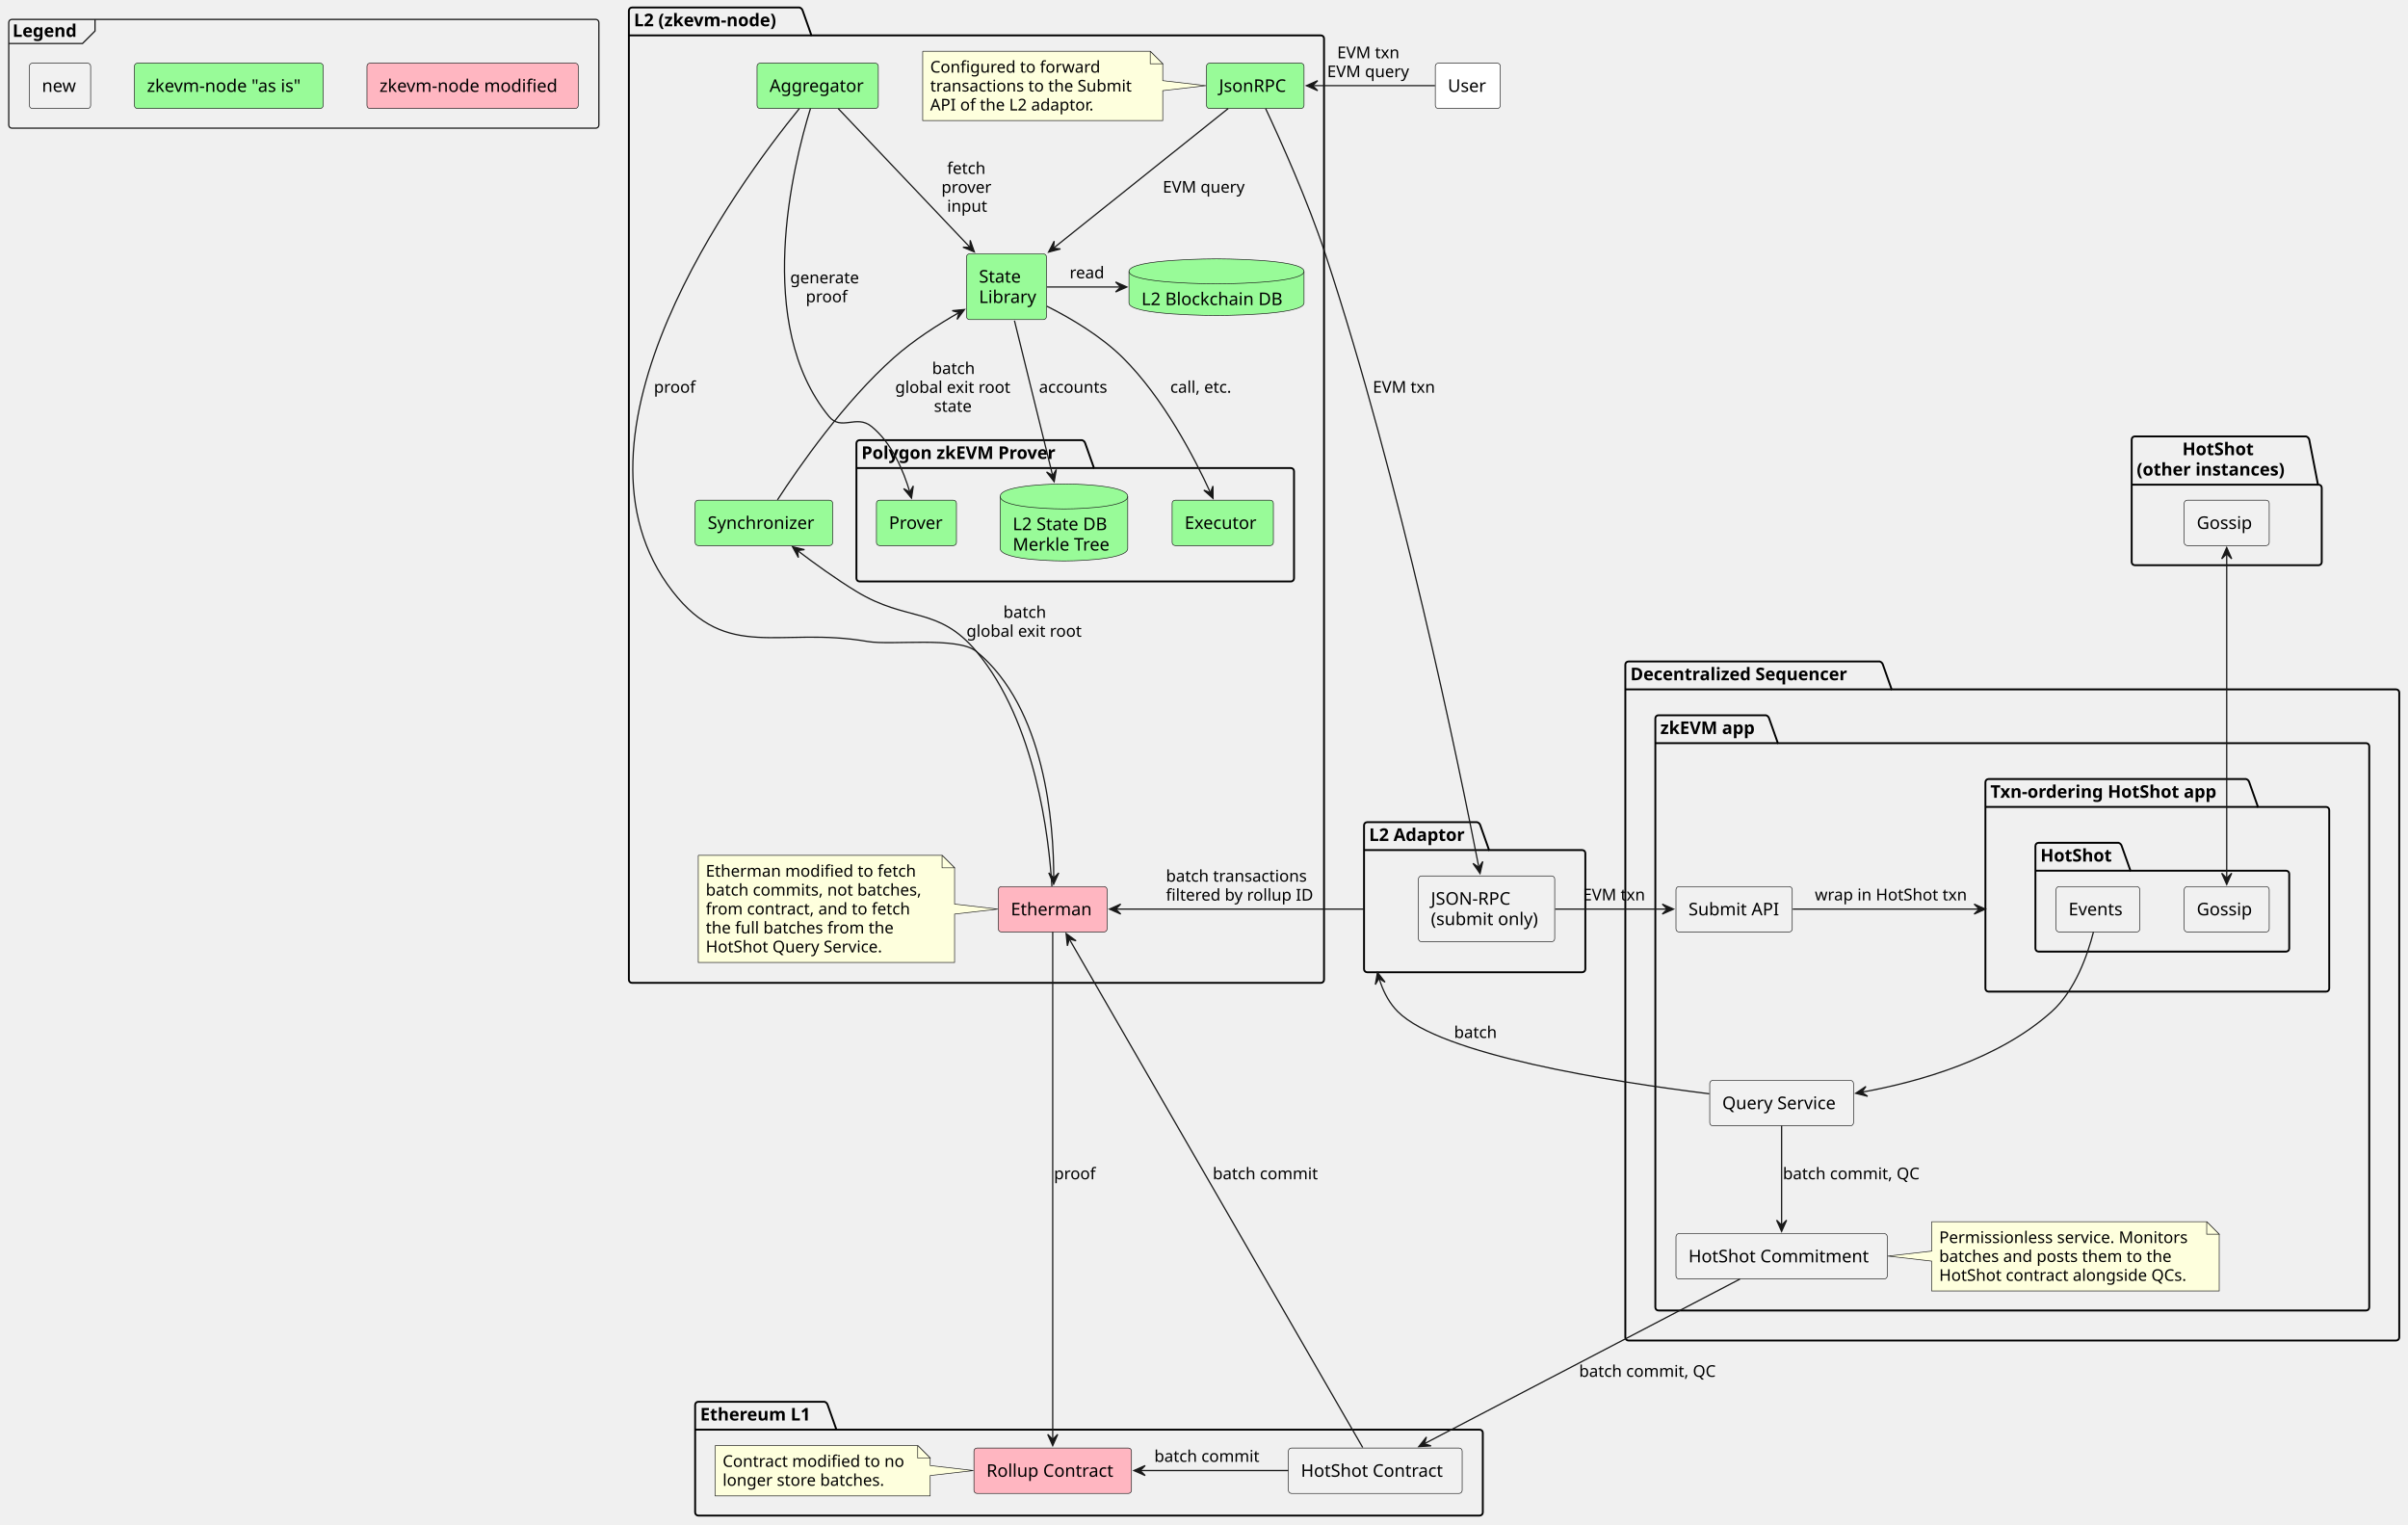
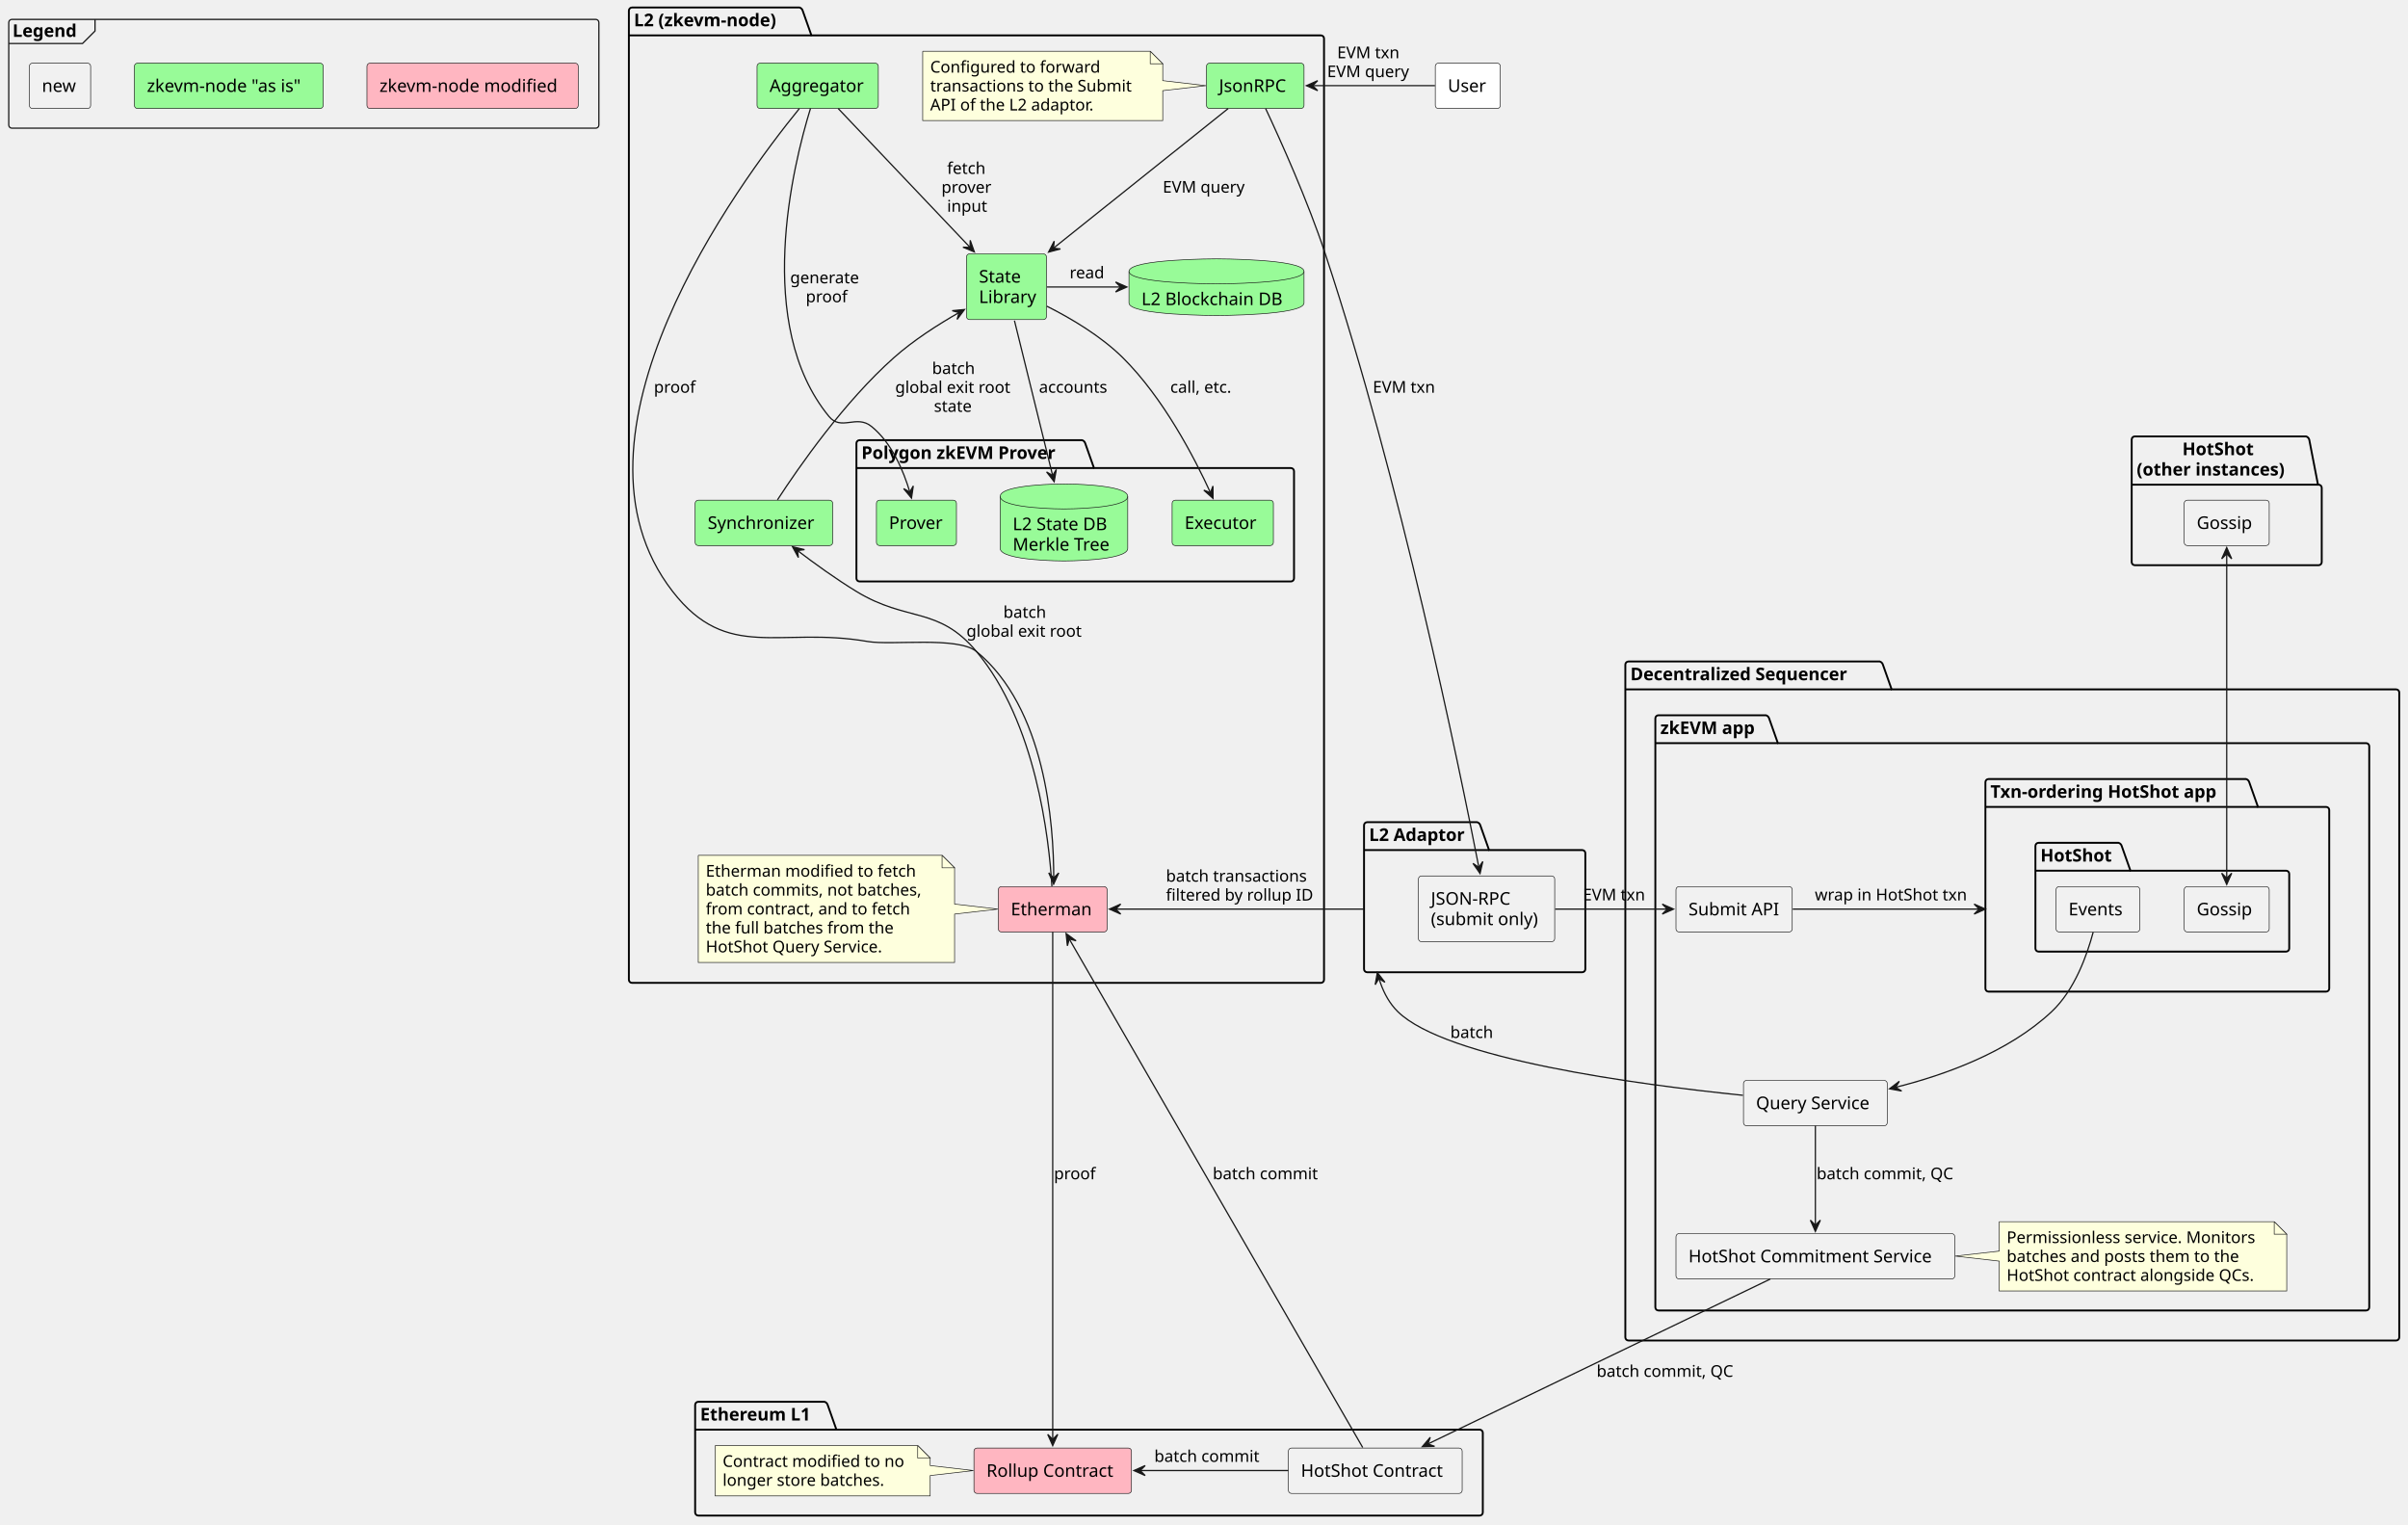
<svg xmlns="http://www.w3.org/2000/svg" contentStyleType="text/css" height="1219px" preserveAspectRatio="none" style="width:1926px;height:1219px;background:#FFFFFF;" version="1.1" viewBox="0 0 1926 1219" width="1926px" zoomAndPan="magnify">
  <defs />
  <g>
    <g id="cluster_Legend">
      <rect fill="none" height="87" rx="2.5" ry="2.5" style="stroke:#181818;stroke-width:1.0;" width="472" x="7" y="15.5" />
      <path d="M76,15.5 L76,24.797 L66,34.797 L7,34.797 " fill="none" style="stroke:#181818;stroke-width:1.0;" />
      <text fill="#000000" font-family="sans-serif" font-size="14" font-weight="bold" lengthAdjust="spacing" textLength="59" x="10" y="29.495">Legend</text>
    </g>
    <g id="cluster_HotShotExternal">
      <path d="M1707.5,349 L1844.5,349 A3.75,3.75 0 0 1 1847,351.5 L1854,387.594 L1854.5,387.594 A2.5,2.5 0 0 1 1857,390.094 L1857,449.5 A2.5,2.5 0 0 1 1854.5,452 L1707.5,452 A2.5,2.5 0 0 1 1705,449.5 L1705,351.5 A2.5,2.5 0 0 1 1707.5,349 " fill="none" style="stroke:#000000;stroke-width:1.5;" />
      <line style="stroke:#000000;stroke-width:1.5;" x1="1705" x2="1854" y1="387.594" y2="387.594" />
      <text fill="#000000" font-family="sans-serif" font-size="14" font-weight="bold" lengthAdjust="spacing" textLength="63" x="1745.5" y="363.995">HotShot</text>
      <text fill="#000000" font-family="sans-serif" font-size="14" font-weight="bold" lengthAdjust="spacing" textLength="136" x="1709" y="380.292">(other instances)</text>
    </g>
    <g id="cluster_Decentralized Sequencer">
      <path d="M1302.5,529 L1503.5,529 A3.75,3.75 0 0 1 1506,531.5 L1513,551.297 L1916.5,551.297 A2.5,2.5 0 0 1 1919,553.797 L1919,1069.5 A2.5,2.5 0 0 1 1916.5,1072 L1302.5,1072 A2.5,2.5 0 0 1 1300,1069.5 L1300,531.5 A2.5,2.5 0 0 1 1302.5,529 " fill="none" style="stroke:#000000;stroke-width:1.5;" />
      <line style="stroke:#000000;stroke-width:1.5;" x1="1300" x2="1513" y1="551.297" y2="551.297" />
      <text fill="#000000" font-family="sans-serif" font-size="14" font-weight="bold" lengthAdjust="spacing" textLength="200" x="1304" y="543.995">Decentralized Sequencer</text>
    </g>
    <g id="cluster_zkApp">
      <path d="M1326.5,572 L1412.5,572 A3.75,3.75 0 0 1 1415,574.5 L1422,594.297 L1892.5,594.297 A2.5,2.5 0 0 1 1895,596.797 L1895,1045.5 A2.5,2.5 0 0 1 1892.5,1048 L1326.5,1048 A2.5,2.5 0 0 1 1324,1045.5 L1324,574.5 A2.5,2.5 0 0 1 1326.5,572 " fill="none" style="stroke:#000000;stroke-width:1.5;" />
      <line style="stroke:#000000;stroke-width:1.5;" x1="1324" x2="1422" y1="594.297" y2="594.297" />
      <text fill="#000000" font-family="sans-serif" font-size="14" font-weight="bold" lengthAdjust="spacing" textLength="85" x="1328" y="586.995">zkEVM app</text>
    </g>
    <g id="cluster_App">
      <path d="M1590.5,623 L1796.5,623 A3.75,3.75 0 0 1 1799,625.5 L1806,645.297 L1860.5,645.297 A2.5,2.5 0 0 1 1863,647.797 L1863,790.5 A2.5,2.5 0 0 1 1860.5,793 L1590.5,793 A2.5,2.5 0 0 1 1588,790.5 L1588,625.5 A2.5,2.5 0 0 1 1590.5,623 " fill="none" style="stroke:#000000;stroke-width:1.5;" />
      <line style="stroke:#000000;stroke-width:1.5;" x1="1588" x2="1806" y1="645.297" y2="645.297" />
      <text fill="#000000" font-family="sans-serif" font-size="14" font-weight="bold" lengthAdjust="spacing" textLength="205" x="1592" y="637.995">Txn-ordering HotShot app</text>
    </g>
    <g id="cluster_HotShot">
      <path d="M1630.5,674 L1694.5,674 A3.75,3.75 0 0 1 1697,676.5 L1704,696.297 L1828.5,696.297 A2.5,2.5 0 0 1 1831,698.797 L1831,758.5 A2.5,2.5 0 0 1 1828.5,761 L1630.5,761 A2.5,2.5 0 0 1 1628,758.5 L1628,676.5 A2.5,2.5 0 0 1 1630.5,674 " fill="none" style="stroke:#000000;stroke-width:1.5;" />
      <line style="stroke:#000000;stroke-width:1.5;" x1="1628" x2="1704" y1="696.297" y2="696.297" />
      <text fill="#000000" font-family="sans-serif" font-size="14" font-weight="bold" lengthAdjust="spacing" textLength="63" x="1632" y="688.995">HotShot</text>
    </g>
    <g id="cluster_Adaptor">
      <path d="M1093.5,657.5 L1181.5,657.5 A3.75,3.75 0 0 1 1184,660 L1191,679.797 L1265.5,679.797 A2.5,2.5 0 0 1 1268,682.297 L1268,775 A2.5,2.5 0 0 1 1265.5,777.5 L1093.5,777.5 A2.5,2.5 0 0 1 1091,775 L1091,660 A2.5,2.5 0 0 1 1093.5,657.5 " fill="none" style="stroke:#000000;stroke-width:1.5;" />
      <line style="stroke:#000000;stroke-width:1.5;" x1="1091" x2="1191" y1="679.797" y2="679.797" />
      <text fill="#000000" font-family="sans-serif" font-size="14" font-weight="bold" lengthAdjust="spacing" textLength="87" x="1095" y="672.495">L2 Adaptor</text>
    </g>
    <g id="cluster_L1">
      <path d="M558.5,1121 L659.5,1121 A3.75,3.75 0 0 1 662,1123.5 L669,1143.297 L1183.5,1143.297 A2.5,2.5 0 0 1 1186,1145.797 L1186,1209.5 A2.5,2.5 0 0 1 1183.5,1212 L558.5,1212 A2.5,2.5 0 0 1 556,1209.5 L556,1123.5 A2.5,2.5 0 0 1 558.5,1121 " fill="none" style="stroke:#000000;stroke-width:1.5;" />
      <line style="stroke:#000000;stroke-width:1.5;" x1="556" x2="669" y1="1143.297" y2="1143.297" />
      <text fill="#000000" font-family="sans-serif" font-size="14" font-weight="bold" lengthAdjust="spacing" textLength="100" x="560" y="1135.995">Ethereum L1</text>
    </g>
    <g id="cluster_L2">
      <path d="M505.5,6 L639.5,6 A3.75,3.75 0 0 1 642,8.5 L649,28.297 L1056.5,28.297 A2.5,2.5 0 0 1 1059,30.797 L1059,783.5 A2.5,2.5 0 0 1 1056.5,786 L505.5,786 A2.5,2.5 0 0 1 503,783.5 L503,8.5 A2.5,2.5 0 0 1 505.5,6 " fill="none" style="stroke:#000000;stroke-width:1.5;" />
      <line style="stroke:#000000;stroke-width:1.5;" x1="503" x2="649" y1="28.297" y2="28.297" />
      <text fill="#000000" font-family="sans-serif" font-size="14" font-weight="bold" lengthAdjust="spacing" textLength="133" x="507" y="20.995">L2 (zkevm-node)</text>
    </g>
    <g id="cluster_zkEVMProver">
      <path d="M687.5,352 L865.5,352 A3.75,3.75 0 0 1 868,354.5 L875,374.297 L1032.5,374.297 A2.5,2.5 0 0 1 1035,376.797 L1035,462.5 A2.5,2.5 0 0 1 1032.5,465 L687.5,465 A2.5,2.5 0 0 1 685,462.5 L685,354.5 A2.5,2.5 0 0 1 687.5,352 " fill="none" style="stroke:#000000;stroke-width:1.5;" />
      <line style="stroke:#000000;stroke-width:1.5;" x1="685" x2="875" y1="374.297" y2="374.297" />
      <text fill="#000000" font-family="sans-serif" font-size="14" font-weight="bold" lengthAdjust="spacing" textLength="177" x="689" y="366.995">Polygon zkEVM Prover</text>
    </g>
    <g id="elem_Original">
      <rect fill="#98FB98" height="36.297" rx="2.5" ry="2.5" style="stroke:#181818;stroke-width:0.5;" width="151" x="107.5" y="50.5" />
      <text fill="#000000" font-family="sans-serif" font-size="14" lengthAdjust="spacing" textLength="131" x="117.5" y="73.495">zkevm-node "as is"</text>
    </g>
    <g id="elem_Modified">
      <rect fill="#FFB6C1" height="36.297" rx="2.5" ry="2.5" style="stroke:#181818;stroke-width:0.5;" width="169" x="293.5" y="50.5" />
      <text fill="#000000" font-family="sans-serif" font-size="14" lengthAdjust="spacing" textLength="149" x="303.5" y="73.495">zkevm-node modified</text>
    </g>
    <g id="elem_New">
      <rect fill="#F1F1F1" height="36.297" rx="2.5" ry="2.5" style="stroke:#181818;stroke-width:0.5;" width="49" x="23.5" y="50.5" />
      <text fill="#000000" font-family="sans-serif" font-size="14" lengthAdjust="spacing" textLength="29" x="33.5" y="73.495">new</text>
    </g>
    <g id="elem_GossipExternal">
      <rect fill="#F1F1F1" height="36.297" rx="2.5" ry="2.5" style="stroke:#181818;stroke-width:0.5;" width="68" x="1747" y="400" />
      <text fill="#000000" font-family="sans-serif" font-size="14" lengthAdjust="spacing" textLength="48" x="1757" y="422.995">Gossip</text>
    </g>
    <g id="elem_QueryService">
-       <rect fill="#F1F1F1" height="36.297" rx="2.5" ry="2.5" style="stroke:#181818;stroke-width:0.5;" width="115" x="1367.5" y="864" />
-       <text fill="#000000" font-family="sans-serif" font-size="14" lengthAdjust="spacing" textLength="95" x="1377.5" y="886.995">Query Service</text>
+       <rect fill="#F1F1F1" height="36.297" rx="2.5" ry="2.5" style="stroke:#181818;stroke-width:0.5;" width="115" x="1394.5" y="864" />
+       <text fill="#000000" font-family="sans-serif" font-size="14" lengthAdjust="spacing" textLength="95" x="1404.5" y="886.995">Query Service</text>
    </g>
    <g id="elem_Submit">
      <rect fill="#F1F1F1" height="36.297" rx="2.5" ry="2.5" style="stroke:#181818;stroke-width:0.5;" width="93" x="1340.5" y="709" />
      <text fill="#000000" font-family="sans-serif" font-size="14" lengthAdjust="spacing" textLength="73" x="1350.5" y="731.995">Submit API</text>
    </g>
    <g id="elem_HotShotCommitment">
-       <rect fill="#F1F1F1" height="36.297" rx="2.5" ry="2.5" style="stroke:#181818;stroke-width:0.5;" width="169" x="1340.5" y="986.5" />
-       <text fill="#000000" font-family="sans-serif" font-size="14" lengthAdjust="spacing" textLength="149" x="1350.5" y="1009.495">HotShot Commitment</text>
+       <rect fill="#F1F1F1" height="36.297" rx="2.5" ry="2.5" style="stroke:#181818;stroke-width:0.5;" width="223" x="1340.5" y="986.5" />
+       <text fill="#000000" font-family="sans-serif" font-size="14" lengthAdjust="spacing" textLength="203" x="1350.5" y="1009.495">HotShot Commitment Service</text>
    </g>
    <g id="elem_GMN20">
-       <path d="M1545,977 L1545,1000.5 L1509.91,1004.5 L1545,1008.5 L1545,1032.398 A0,0 0 0 0 1545,1032.398 L1775,1032.398 A0,0 0 0 0 1775,1032.398 L1775,987 L1765,977 L1545,977 A0,0 0 0 0 1545,977 " fill="#FEFFDD" style="stroke:#181818;stroke-width:0.5;" />
-       <path d="M1765,977 L1765,987 L1775,987 L1765,977 " fill="#FEFFDD" style="stroke:#181818;stroke-width:0.5;" />
-       <text fill="#000000" font-family="sans-serif" font-size="13" lengthAdjust="spacing" textLength="207" x="1551" y="994.067">Permissionless service. Monitors</text>
-       <text fill="#000000" font-family="sans-serif" font-size="13" lengthAdjust="spacing" textLength="198" x="1551" y="1009.2">batches and posts them to the</text>
-       <text fill="#000000" font-family="sans-serif" font-size="13" lengthAdjust="spacing" textLength="209" x="1551" y="1024.332">HotShot contract alongside QCs.</text>
+       <path d="M1599,977 L1599,1000.5 L1563.81,1004.5 L1599,1008.5 L1599,1032.398 A0,0 0 0 0 1599,1032.398 L1829,1032.398 A0,0 0 0 0 1829,1032.398 L1829,987 L1819,977 L1599,977 A0,0 0 0 0 1599,977 " fill="#FEFFDD" style="stroke:#181818;stroke-width:0.5;" />
+       <path d="M1819,977 L1819,987 L1829,987 L1819,977 " fill="#FEFFDD" style="stroke:#181818;stroke-width:0.5;" />
+       <text fill="#000000" font-family="sans-serif" font-size="13" lengthAdjust="spacing" textLength="207" x="1605" y="994.067">Permissionless service. Monitors</text>
+       <text fill="#000000" font-family="sans-serif" font-size="13" lengthAdjust="spacing" textLength="198" x="1605" y="1009.2">batches and posts them to the</text>
+       <text fill="#000000" font-family="sans-serif" font-size="13" lengthAdjust="spacing" textLength="209" x="1605" y="1024.332">HotShot contract alongside QCs.</text>
    </g>
    <g id="elem_GossipInternal">
      <rect fill="#F1F1F1" height="36.297" rx="2.5" ry="2.5" style="stroke:#181818;stroke-width:0.5;" width="68" x="1747" y="709" />
      <text fill="#000000" font-family="sans-serif" font-size="14" lengthAdjust="spacing" textLength="48" x="1757" y="731.995">Gossip</text>
    </g>
    <g id="elem_HotShotEvents">
      <rect fill="#F1F1F1" height="36.297" rx="2.5" ry="2.5" style="stroke:#181818;stroke-width:0.5;" width="67" x="1644.5" y="709" />
      <text fill="#000000" font-family="sans-serif" font-size="14" lengthAdjust="spacing" textLength="47" x="1654.5" y="731.995">Events</text>
    </g>
    <g id="elem_AdaptorSubmit">
      <rect fill="#F1F1F1" height="52.594" rx="2.5" ry="2.5" style="stroke:#181818;stroke-width:0.5;" width="109" x="1134.5" y="700.5" />
      <text fill="#000000" font-family="sans-serif" font-size="14" lengthAdjust="spacing" textLength="67" x="1144.5" y="723.495">JSON-RPC</text>
      <text fill="#000000" font-family="sans-serif" font-size="14" lengthAdjust="spacing" textLength="89" x="1144.5" y="739.792">(submit only)</text>
    </g>
    <g id="elem_Rollup">
      <rect fill="#FFB6C1" height="36.297" rx="2.5" ry="2.5" style="stroke:#181818;stroke-width:0.5;" width="126" x="779" y="1158" />
      <text fill="#000000" font-family="sans-serif" font-size="14" lengthAdjust="spacing" textLength="106" x="789" y="1180.995">Rollup Contract</text>
    </g>
    <g id="elem_GMN27">
      <path d="M572,1156 L572,1196.266 A0,0 0 0 0 572,1196.266 L744,1196.266 A0,0 0 0 0 744,1196.266 L744,1180 L778.62,1176 L744,1172 L744,1166 L734,1156 L572,1156 A0,0 0 0 0 572,1156 " fill="#FEFFDD" style="stroke:#181818;stroke-width:0.5;" />
      <path d="M734,1156 L734,1166 L744,1166 L734,1156 " fill="#FEFFDD" style="stroke:#181818;stroke-width:0.5;" />
      <text fill="#000000" font-family="sans-serif" font-size="13" lengthAdjust="spacing" textLength="151" x="578" y="1173.067">Contract modified to no</text>
      <text fill="#000000" font-family="sans-serif" font-size="13" lengthAdjust="spacing" textLength="136" x="578" y="1188.2">longer store batches.</text>
    </g>
    <g id="elem_HotShotContract">
      <rect fill="#F1F1F1" height="36.297" rx="2.5" ry="2.5" style="stroke:#181818;stroke-width:0.5;" width="139" x="1030.5" y="1158" />
      <text fill="#000000" font-family="sans-serif" font-size="14" lengthAdjust="spacing" textLength="119" x="1040.5" y="1180.995">HotShot Contract</text>
    </g>
    <g id="elem_JsonRPC">
      <rect fill="#98FB98" height="36.297" rx="2.5" ry="2.5" style="stroke:#181818;stroke-width:0.5;" width="78" x="965" y="50.5" />
      <text fill="#000000" font-family="sans-serif" font-size="14" lengthAdjust="spacing" textLength="58" x="975" y="73.495">JsonRPC</text>
    </g>
    <g id="elem_GMN33">
      <path d="M738,41 L738,96.398 A0,0 0 0 0 738,96.398 L930,96.398 A0,0 0 0 0 930,96.398 L930,72.5 L964.55,68.5 L930,64.5 L930,51 L920,41 L738,41 A0,0 0 0 0 738,41 " fill="#FEFFDD" style="stroke:#181818;stroke-width:0.5;" />
      <path d="M920,41 L920,51 L930,51 L920,41 " fill="#FEFFDD" style="stroke:#181818;stroke-width:0.5;" />
      <text fill="#000000" font-family="sans-serif" font-size="13" lengthAdjust="spacing" textLength="137" x="744" y="58.067">Configured to forward</text>
      <text fill="#000000" font-family="sans-serif" font-size="13" lengthAdjust="spacing" textLength="171" x="744" y="73.2">transactions to the Submit</text>
      <text fill="#000000" font-family="sans-serif" font-size="13" lengthAdjust="spacing" textLength="138" x="744" y="88.332">API of the L2 adaptor.</text>
    </g>
    <g id="elem_L2DB">
      <path d="M903,217 C903,207 973,207 973,207 C973,207 1043,207 1043,217 L1043,242.297 C1043,252.297 973,252.297 973,252.297 C973,252.297 903,252.297 903,242.297 L903,217 " fill="#98FB98" style="stroke:#181818;stroke-width:0.5;" />
      <path d="M903,217 C903,227 973,227 973,227 C973,227 1043,227 1043,217 " fill="none" style="stroke:#181818;stroke-width:0.5;" />
      <text fill="#000000" font-family="sans-serif" font-size="14" lengthAdjust="spacing" textLength="120" x="913" y="243.995">L2 Blockchain DB</text>
    </g>
    <g id="elem_Etherman">
      <rect fill="#FFB6C1" height="36.297" rx="2.5" ry="2.5" style="stroke:#181818;stroke-width:0.5;" width="87" x="798.5" y="709" />
      <text fill="#000000" font-family="sans-serif" font-size="14" lengthAdjust="spacing" textLength="67" x="808.5" y="731.995">Etherman</text>
    </g>
    <g id="elem_GMN42">
      <path d="M558.5,684 L558.5,769.664 A0,0 0 0 0 558.5,769.664 L763.5,769.664 A0,0 0 0 0 763.5,769.664 L763.5,731 L798.05,727 L763.5,723 L763.5,694 L753.5,684 L558.5,684 A0,0 0 0 0 558.5,684 " fill="#FEFFDD" style="stroke:#181818;stroke-width:0.5;" />
      <path d="M753.5,684 L753.5,694 L763.5,694 L753.5,684 " fill="#FEFFDD" style="stroke:#181818;stroke-width:0.5;" />
      <text fill="#000000" font-family="sans-serif" font-size="13" lengthAdjust="spacing" textLength="175" x="564.5" y="701.067">Etherman modified to fetch</text>
      <text fill="#000000" font-family="sans-serif" font-size="13" lengthAdjust="spacing" textLength="184" x="564.5" y="716.2">batch commits, not batches,</text>
      <text fill="#000000" font-family="sans-serif" font-size="13" lengthAdjust="spacing" textLength="172" x="564.5" y="731.332">from contract, and to fetch</text>
      <text fill="#000000" font-family="sans-serif" font-size="13" lengthAdjust="spacing" textLength="157" x="564.5" y="746.465">the full batches from the</text>
      <text fill="#000000" font-family="sans-serif" font-size="13" lengthAdjust="spacing" textLength="150" x="564.5" y="761.598">HotShot Query Service.</text>
    </g>
    <g id="elem_Aggregator">
      <rect fill="#98FB98" height="36.297" rx="2.5" ry="2.5" style="stroke:#181818;stroke-width:0.5;" width="97" x="605.5" y="50.5" />
      <text fill="#000000" font-family="sans-serif" font-size="14" lengthAdjust="spacing" textLength="77" x="615.5" y="73.495">Aggregator</text>
    </g>
    <g id="elem_State">
      <rect fill="#98FB98" height="52.594" rx="2.5" ry="2.5" style="stroke:#181818;stroke-width:0.5;" width="64" x="773" y="203" />
      <text fill="#000000" font-family="sans-serif" font-size="14" lengthAdjust="spacing" textLength="36" x="783" y="225.995">State</text>
      <text fill="#000000" font-family="sans-serif" font-size="14" lengthAdjust="spacing" textLength="44" x="783" y="242.292">Library</text>
    </g>
    <g id="elem_Synchronizer">
      <rect fill="#98FB98" height="36.297" rx="2.5" ry="2.5" style="stroke:#181818;stroke-width:0.5;" width="110" x="556" y="400" />
      <text fill="#000000" font-family="sans-serif" font-size="14" lengthAdjust="spacing" textLength="90" x="566" y="422.995">Synchronizer</text>
    </g>
    <g id="elem_Prover">
      <rect fill="#98FB98" height="36.297" rx="2.5" ry="2.5" style="stroke:#181818;stroke-width:0.5;" width="64" x="701" y="400" />
      <text fill="#000000" font-family="sans-serif" font-size="14" lengthAdjust="spacing" textLength="44" x="711" y="422.995">Prover</text>
    </g>
    <g id="elem_Executor">
      <rect fill="#98FB98" height="36.297" rx="2.5" ry="2.5" style="stroke:#181818;stroke-width:0.5;" width="81" x="937.5" y="400" />
      <text fill="#000000" font-family="sans-serif" font-size="14" lengthAdjust="spacing" textLength="61" x="947.5" y="422.995">Executor</text>
    </g>
    <g id="elem_Tree">
      <path d="M800,397 C800,387 851,387 851,387 C851,387 902,387 902,397 L902,438.594 C902,448.594 851,448.594 851,448.594 C851,448.594 800,448.594 800,438.594 L800,397 " fill="#98FB98" style="stroke:#181818;stroke-width:0.5;" />
      <path d="M800,397 C800,407 851,407 851,407 C851,407 902,407 902,397 " fill="none" style="stroke:#181818;stroke-width:0.5;" />
      <text fill="#000000" font-family="sans-serif" font-size="14" lengthAdjust="spacing" textLength="81" x="810" y="423.995">L2 State DB</text>
      <text fill="#000000" font-family="sans-serif" font-size="14" lengthAdjust="spacing" textLength="82" x="810" y="440.292">Merkle Tree</text>
    </g>
    <g id="elem_User">
      <rect fill="#FFFFFF" height="36.297" rx="2.5" ry="2.5" style="stroke:#181818;stroke-width:0.5;" width="52" x="1148" y="50.5" />
      <text fill="#000000" font-family="sans-serif" font-size="14" lengthAdjust="spacing" textLength="32" x="1158" y="73.495">User</text>
    </g>
    <g id="link_JsonRPC_User">
      <path d="M1049.58,68.5 C1080.98,68.5 1121.61,68.5 1147.74,68.5 " fill="none" id="JsonRPC-backto-User" style="stroke:#181818;stroke-width:1.0;" />
      <polygon fill="#181818" points="1044.94,68.5,1053.94,72.5,1049.94,68.5,1053.94,64.5,1044.94,68.5" style="stroke:#181818;stroke-width:1.0;" />
      <text fill="#000000" font-family="sans-serif" font-size="13" lengthAdjust="spacing" textLength="52" x="1069.5" y="46.567">EVM txn</text>
      <text fill="#000000" font-family="sans-serif" font-size="13" lengthAdjust="spacing" textLength="68" x="1061.5" y="61.7">EVM query</text>
    </g>
    <g id="link_JsonRPC_AdaptorSubmit">
      <path d="M1012.32,86.88 C1024.12,112.04 1045.87,160.29 1060,203 C1120.26,385.15 1166.78,611.24 1182.89,693.86 " fill="none" id="JsonRPC-to-AdaptorSubmit" style="stroke:#181818;stroke-width:1.0;" />
      <polygon fill="#181818" points="1183.79,698.53,1185.996,688.931,1182.834,693.622,1178.143,690.461,1183.79,698.53" style="stroke:#181818;stroke-width:1.0;" />
      <text fill="#000000" font-family="sans-serif" font-size="13" lengthAdjust="spacing" textLength="52" x="1098" y="314.067">EVM txn</text>
    </g>
    <g id="link_AdaptorSubmit_Submit">
      <path d="M1243.89,727 C1271.98,727 1306.03,727 1333.86,727 " fill="none" id="AdaptorSubmit-to-Submit" style="stroke:#181818;stroke-width:1.0;" />
      <polygon fill="#181818" points="1338.55,727,1329.55,723,1333.55,727,1329.55,731,1338.55,727" style="stroke:#181818;stroke-width:1.0;" />
      <text fill="#000000" font-family="sans-serif" font-size="13" lengthAdjust="spacing" textLength="52" x="1266" y="720.067">EVM txn</text>
    </g>
    <g id="link_GossipExternal_GossipInternal">
      <path d="M1781,442.85 C1781,500.27 1781,645.69 1781,702.63 " fill="none" id="GossipExternal-GossipInternal" style="stroke:#181818;stroke-width:1.0;" />
      <polygon fill="#181818" points="1781,437.9,1777,446.9,1781,442.9,1785,446.9,1781,437.9" style="stroke:#181818;stroke-width:1.0;" />
      <polygon fill="#181818" points="1781,707.29,1785,698.29,1781,702.29,1777,698.29,1781,707.29" style="stroke:#181818;stroke-width:1.0;" />
    </g>
    <g id="link_Rollup_HotShotContract">
      <path d="M911.75,1176 C948.58,1176 993.65,1176 1030.45,1176 " fill="none" id="Rollup-backto-HotShotContract" style="stroke:#181818;stroke-width:1.0;" />
      <polygon fill="#181818" points="906.96,1176,915.96,1180,911.96,1176,915.96,1172,906.96,1176" style="stroke:#181818;stroke-width:1.0;" />
      <text fill="#000000" font-family="sans-serif" font-size="13" lengthAdjust="spacing" textLength="89" x="923.25" y="1169.067">batch commit</text>
    </g>
    <g id="link_JsonRPC_State">
      <path d="M982.32,86.82 C948.74,113.66 883.69,165.63 842.4,198.62 " fill="none" id="JsonRPC-to-State" style="stroke:#181818;stroke-width:1.0;" />
      <polygon fill="#181818" points="838.67,201.6,848.193,199.089,842.57,198.471,843.187,192.848,838.67,201.6" style="stroke:#181818;stroke-width:1.0;" />
      <text fill="#000000" font-family="sans-serif" font-size="13" lengthAdjust="spacing" textLength="68" x="930" y="154.067">EVM query</text>
    </g>
    <g id="link_State_L2DB">
      <path d="M837.39,229.5 C854.24,229.5 875.62,229.5 896.38,229.5 " fill="none" id="State-to-L2DB" style="stroke:#181818;stroke-width:1.0;" />
      <polygon fill="#181818" points="901.29,229.5,892.29,225.5,896.29,229.5,892.29,233.5,901.29,229.5" style="stroke:#181818;stroke-width:1.0;" />
      <text fill="#000000" font-family="sans-serif" font-size="13" lengthAdjust="spacing" textLength="29" x="855.5" y="222.567">read</text>
    </g>
    <g id="link_State_Tree">
      <path d="M811.4,256.43 C819.35,288.7 832.99,343.98 842,380.51 " fill="none" id="State-to-Tree" style="stroke:#181818;stroke-width:1.0;" />
      <polygon fill="#181818" points="843.15,385.18,844.868,375.482,841.947,380.327,837.103,377.406,843.15,385.18" style="stroke:#181818;stroke-width:1.0;" />
      <text fill="#000000" font-family="sans-serif" font-size="13" lengthAdjust="spacing" textLength="58" x="831" y="314.067">accounts</text>
    </g>
    <g id="link_State_Executor">
      <path d="M837.34,244.88 C856.55,254.55 880.49,268.67 898,286 C930.53,318.2 955.43,366.17 968.29,394.25 " fill="none" id="State-to-Executor" style="stroke:#181818;stroke-width:1.0;" />
      <polygon fill="#181818" points="970.22,398.55,970.163,388.701,968.163,393.993,962.871,391.993,970.22,398.55" style="stroke:#181818;stroke-width:1.0;" />
      <text fill="#000000" font-family="sans-serif" font-size="13" lengthAdjust="spacing" textLength="53" x="936" y="314.067">call, etc.</text>
    </g>
    <g id="link_Aggregator_State">
      <path d="M670.45,86.82 C695.83,113.55 744.89,165.21 776.24,198.21 " fill="none" id="Aggregator-to-State" style="stroke:#181818;stroke-width:1.0;" />
      <polygon fill="#181818" points="779.31,201.45,776.017,192.168,775.869,197.823,770.214,197.674,779.31,201.45" style="stroke:#181818;stroke-width:1.0;" />
      <text fill="#000000" font-family="sans-serif" font-size="13" lengthAdjust="spacing" textLength="32" x="757.5" y="139.067">fetch</text>
      <text fill="#000000" font-family="sans-serif" font-size="13" lengthAdjust="spacing" textLength="41" x="753" y="154.2">prover</text>
      <text fill="#000000" font-family="sans-serif" font-size="13" lengthAdjust="spacing" textLength="32" x="757.5" y="169.333">input</text>
    </g>
    <g id="link_Aggregator_Etherman">
      <path d="M639.32,86.86 C590.42,146.87 441.48,348.61 538,473 C581.88,529.55 623.47,500.8 694,513 C713.13,516.31 765.98,508.69 781,521 C836.04,566.12 842.86,658.58 842.81,702.21 " fill="none" id="Aggregator-to-Etherman" style="stroke:#181818;stroke-width:1.0;" />
      <polygon fill="#181818" points="842.76,707.02,846.837,698.055,842.803,702.02,838.837,697.986,842.76,707.02" style="stroke:#181818;stroke-width:1.0;" />
      <text fill="#000000" font-family="sans-serif" font-size="13" lengthAdjust="spacing" textLength="33" x="523" y="314.067">proof</text>
    </g>
    <g id="link_Aggregator_Prover">
      <path d="M648.26,86.71 C634.11,132.67 602.91,259.74 663,333 C672.84,345 684.93,331.24 697,341 C713.38,354.24 722.73,376.7 727.78,393.78 " fill="none" id="Aggregator-to-Prover" style="stroke:#181818;stroke-width:1.0;" />
      <polygon fill="#181818" points="729.04,398.34,730.475,388.596,727.697,393.524,722.769,390.746,729.04,398.34" style="stroke:#181818;stroke-width:1.0;" />
      <text fill="#000000" font-family="sans-serif" font-size="13" lengthAdjust="spacing" textLength="58" x="632" y="226.567">generate</text>
      <text fill="#000000" font-family="sans-serif" font-size="13" lengthAdjust="spacing" textLength="33" x="644.5" y="241.7">proof</text>
    </g>
    <g id="link_Etherman_Rollup">
      <path d="M842,745.25 C842,814.38 842,1071.52 842,1151.26 " fill="none" id="Etherman-to-Rollup" style="stroke:#181818;stroke-width:1.0;" />
      <polygon fill="#181818" points="842,1156.05,846,1147.05,842,1151.05,838,1147.05,842,1156.05" style="stroke:#181818;stroke-width:1.0;" />
      <text fill="#000000" font-family="sans-serif" font-size="13" lengthAdjust="spacing" textLength="33" x="843" y="943.067">proof</text>
    </g>
    <g id="link_Etherman_HotShotContract">
      <path d="M855.03,750.57 C900.22,828.86 1049.67,1087.81 1089.93,1157.56 " fill="none" id="Etherman-backto-HotShotContract" style="stroke:#181818;stroke-width:1.0;" />
      <polygon fill="#181818" points="852.71,746.56,853.747,756.354,855.211,750.89,860.675,752.353,852.71,746.56" style="stroke:#181818;stroke-width:1.0;" />
      <text fill="#000000" font-family="sans-serif" font-size="13" lengthAdjust="spacing" textLength="89" x="970" y="943.067">batch commit</text>
    </g>
    <g id="link_Etherman_Adaptor">
      <path d="M892.29,727 C928.495,727 978.065,727 1019.587,727 C1040.349,727 1059.098,727 1073.159,727 C1080.189,727 1086.048,727 1090.4,727 C1090.536,727 1090.67,727 1090.803,727 " fill="none" id="Etherman-backto-Adaptor" style="stroke:#181818;stroke-width:1.0;" />
      <polygon fill="#181818" points="887.4,727,896.4,731,892.4,727,896.4,723,887.4,727" style="stroke:#181818;stroke-width:1.0;" />
      <text fill="#000000" font-family="sans-serif" font-size="13" lengthAdjust="spacing" textLength="119" x="932.57" y="705.067">batch transactions</text>
      <text fill="#000000" font-family="sans-serif" font-size="13" lengthAdjust="spacing" textLength="119" x="932.57" y="720.2">filtered by rollup ID</text>
    </g>
    <g id="link_Adaptor_QueryService">
-       <path d="M1101.758,777.64 C1101.792,777.776 1101.826,777.912 1101.86,778.048 C1101.997,778.592 1102.139,779.136 1102.286,779.679 C1102.873,781.851 1103.537,784.01 1104.287,786.138 C1107.288,794.651 1111.668,802.668 1118,809 C1152.55,843.55 1288.18,864.92 1367.13,874.7 " fill="none" id="Adaptor-backto-QueryService" style="stroke:#181818;stroke-width:1.0;" />
-       <polygon fill="#181818" points="1101.758,777.64,1100.04,787.338,1102.96,782.493,1107.805,785.414,1101.758,777.64" style="stroke:#181818;stroke-width:1.0;" />
-       <text fill="#000000" font-family="sans-serif" font-size="13" lengthAdjust="spacing" textLength="36" x="1163" y="830.067">batch</text>
+       <path d="M1101.651,777.744 C1101.685,777.88 1101.719,778.016 1101.754,778.152 C1101.891,778.697 1102.033,779.24 1102.18,779.783 C1102.768,781.954 1103.434,784.111 1104.187,786.237 C1107.201,794.738 1111.61,802.725 1118,809 C1156.51,846.82 1309.08,867.26 1394.06,875.91 " fill="none" id="Adaptor-backto-QueryService" style="stroke:#181818;stroke-width:1.0;" />
+       <polygon fill="#181818" points="1101.651,777.744,1099.935,787.442,1102.855,782.597,1107.7,785.517,1101.651,777.744" style="stroke:#181818;stroke-width:1.0;" />
+       <text fill="#000000" font-family="sans-serif" font-size="13" lengthAdjust="spacing" textLength="36" x="1160" y="830.067">batch</text>
    </g>
    <g id="link_Synchronizer_Etherman">
      <path d="M637.58,440.06 C651.35,450.54 668.67,463.05 685,473 C725.74,497.81 750.34,484.46 781,521 C828.62,577.75 839.07,670.55 841.36,708.74 " fill="none" id="Synchronizer-backto-Etherman" style="stroke:#181818;stroke-width:1.0;" />
      <polygon fill="#181818" points="633.88,437.22,638.576,445.877,637.844,440.268,643.453,439.535,633.88,437.22" style="stroke:#181818;stroke-width:1.0;" />
      <text fill="#000000" font-family="sans-serif" font-size="13" lengthAdjust="spacing" textLength="36" x="802.5" y="494.067">batch</text>
      <text fill="#000000" font-family="sans-serif" font-size="13" lengthAdjust="spacing" textLength="95" x="773" y="509.2">global exit root</text>
    </g>
    <g id="link_State_Synchronizer">
      <path d="M767.13,249.93 C750.24,259.56 730.66,272.09 715,286 C675.27,321.29 639.19,373.07 621.85,399.73 " fill="none" id="State-backto-Synchronizer" style="stroke:#181818;stroke-width:1.0;" />
      <polygon fill="#181818" points="771.43,247.52,761.626,248.457,767.075,249.976,765.556,255.425,771.43,247.52" style="stroke:#181818;stroke-width:1.0;" />
      <text fill="#000000" font-family="sans-serif" font-size="13" lengthAdjust="spacing" textLength="36" x="745.5" y="299.067">batch</text>
      <text fill="#000000" font-family="sans-serif" font-size="13" lengthAdjust="spacing" textLength="95" x="716" y="314.2">global exit root</text>
      <text fill="#000000" font-family="sans-serif" font-size="13" lengthAdjust="spacing" textLength="33" x="747" y="329.332">state</text>
    </g>
    <g id="link_Submit_App">
      <path d="M1433.9,727 C1463.27,727 1501.463,727 1533.398,727 C1549.365,727 1563.768,727 1574.722,727 C1577.46,727 1579.983,727 1582.261,727 C1583.4,727 1584.477,727 1585.49,727 C1585.997,727 1586.487,727 1586.96,727 C1587.197,727 1587.429,727 1587.658,727 C1587.772,727 1587.885,727 1587.997,727 " fill="none" id="Submit-to-App" style="stroke:#181818;stroke-width:1.0;" />
      <polygon fill="#181818" points="1587.997,727,1578.997,723,1582.997,727,1578.997,731,1587.997,727" style="stroke:#181818;stroke-width:1.0;" />
      <text fill="#000000" font-family="sans-serif" font-size="13" lengthAdjust="spacing" textLength="126" x="1451.57" y="720.067">wrap in HotShot txn</text>
    </g>
    <g id="link_HotShotEvents_QueryService">
-       <path d="M1674.41,745.3 C1669.74,763.58 1659.86,792.05 1641,809 C1598.79,846.93 1536,864.96 1488.98,873.48 " fill="none" id="HotShotEvents-to-QueryService" style="stroke:#181818;stroke-width:1.0;" />
-       <polygon fill="#181818" points="1484.24,874.31,1493.793,876.704,1489.166,873.451,1492.419,868.823,1484.24,874.31" style="stroke:#181818;stroke-width:1.0;" />
+       <path d="M1674.18,745.48 C1669.36,763.64 1659.38,791.76 1641,809 C1606.45,841.39 1555.85,859.63 1515.7,869.65 " fill="none" id="HotShotEvents-to-QueryService" style="stroke:#181818;stroke-width:1.0;" />
+       <polygon fill="#181818" points="1511.32,870.71,1521.007,872.488,1516.181,869.538,1519.131,864.711,1511.32,870.71" style="stroke:#181818;stroke-width:1.0;" />
    </g>
    <g id="link_QueryService_HotShotCommitment">
-       <path d="M1425,900.26 C1425,921.2 1425,956.59 1425,980 " fill="none" id="QueryService-to-HotShotCommitment" style="stroke:#181818;stroke-width:1.0;" />
-       <polygon fill="#181818" points="1425,984.75,1429,975.75,1425,979.75,1421,975.75,1425,984.75" style="stroke:#181818;stroke-width:1.0;" />
-       <text fill="#000000" font-family="sans-serif" font-size="13" lengthAdjust="spacing" textLength="116" x="1426" y="943.067">batch commit, QC</text>
+       <path d="M1452,900.26 C1452,921.2 1452,956.59 1452,980 " fill="none" id="QueryService-to-HotShotCommitment" style="stroke:#181818;stroke-width:1.0;" />
+       <polygon fill="#181818" points="1452,984.75,1456,975.75,1452,979.75,1448,975.75,1452,984.75" style="stroke:#181818;stroke-width:1.0;" />
+       <text fill="#000000" font-family="sans-serif" font-size="13" lengthAdjust="spacing" textLength="116" x="1453" y="943.067">batch commit, QC</text>
    </g>
    <g id="link_HotShotCommitment_HotShotContract">
-       <path d="M1391.75,1022.84 C1331.29,1054.38 1203.65,1120.94 1139.12,1154.6 " fill="none" id="HotShotCommitment-to-HotShotContract" style="stroke:#181818;stroke-width:1.0;" />
-       <polygon fill="#181818" points="1134.79,1156.86,1144.621,1156.262,1139.227,1154.555,1140.934,1149.162,1134.79,1156.86" style="stroke:#181818;stroke-width:1.0;" />
-       <text fill="#000000" font-family="sans-serif" font-size="13" lengthAdjust="spacing" textLength="116" x="1263" y="1101.067">batch commit, QC</text>
+       <path d="M1415.98,1022.84 C1350.37,1054.44 1211.7,1121.21 1141.94,1154.8 " fill="none" id="HotShotCommitment-to-HotShotContract" style="stroke:#181818;stroke-width:1.0;" />
+       <polygon fill="#181818" points="1137.59,1156.9,1147.434,1156.603,1142.096,1154.733,1143.967,1149.394,1137.59,1156.9" style="stroke:#181818;stroke-width:1.0;" />
+       <text fill="#000000" font-family="sans-serif" font-size="13" lengthAdjust="spacing" textLength="116" x="1277" y="1101.067">batch commit, QC</text>
    </g>
  </g>
</svg>
